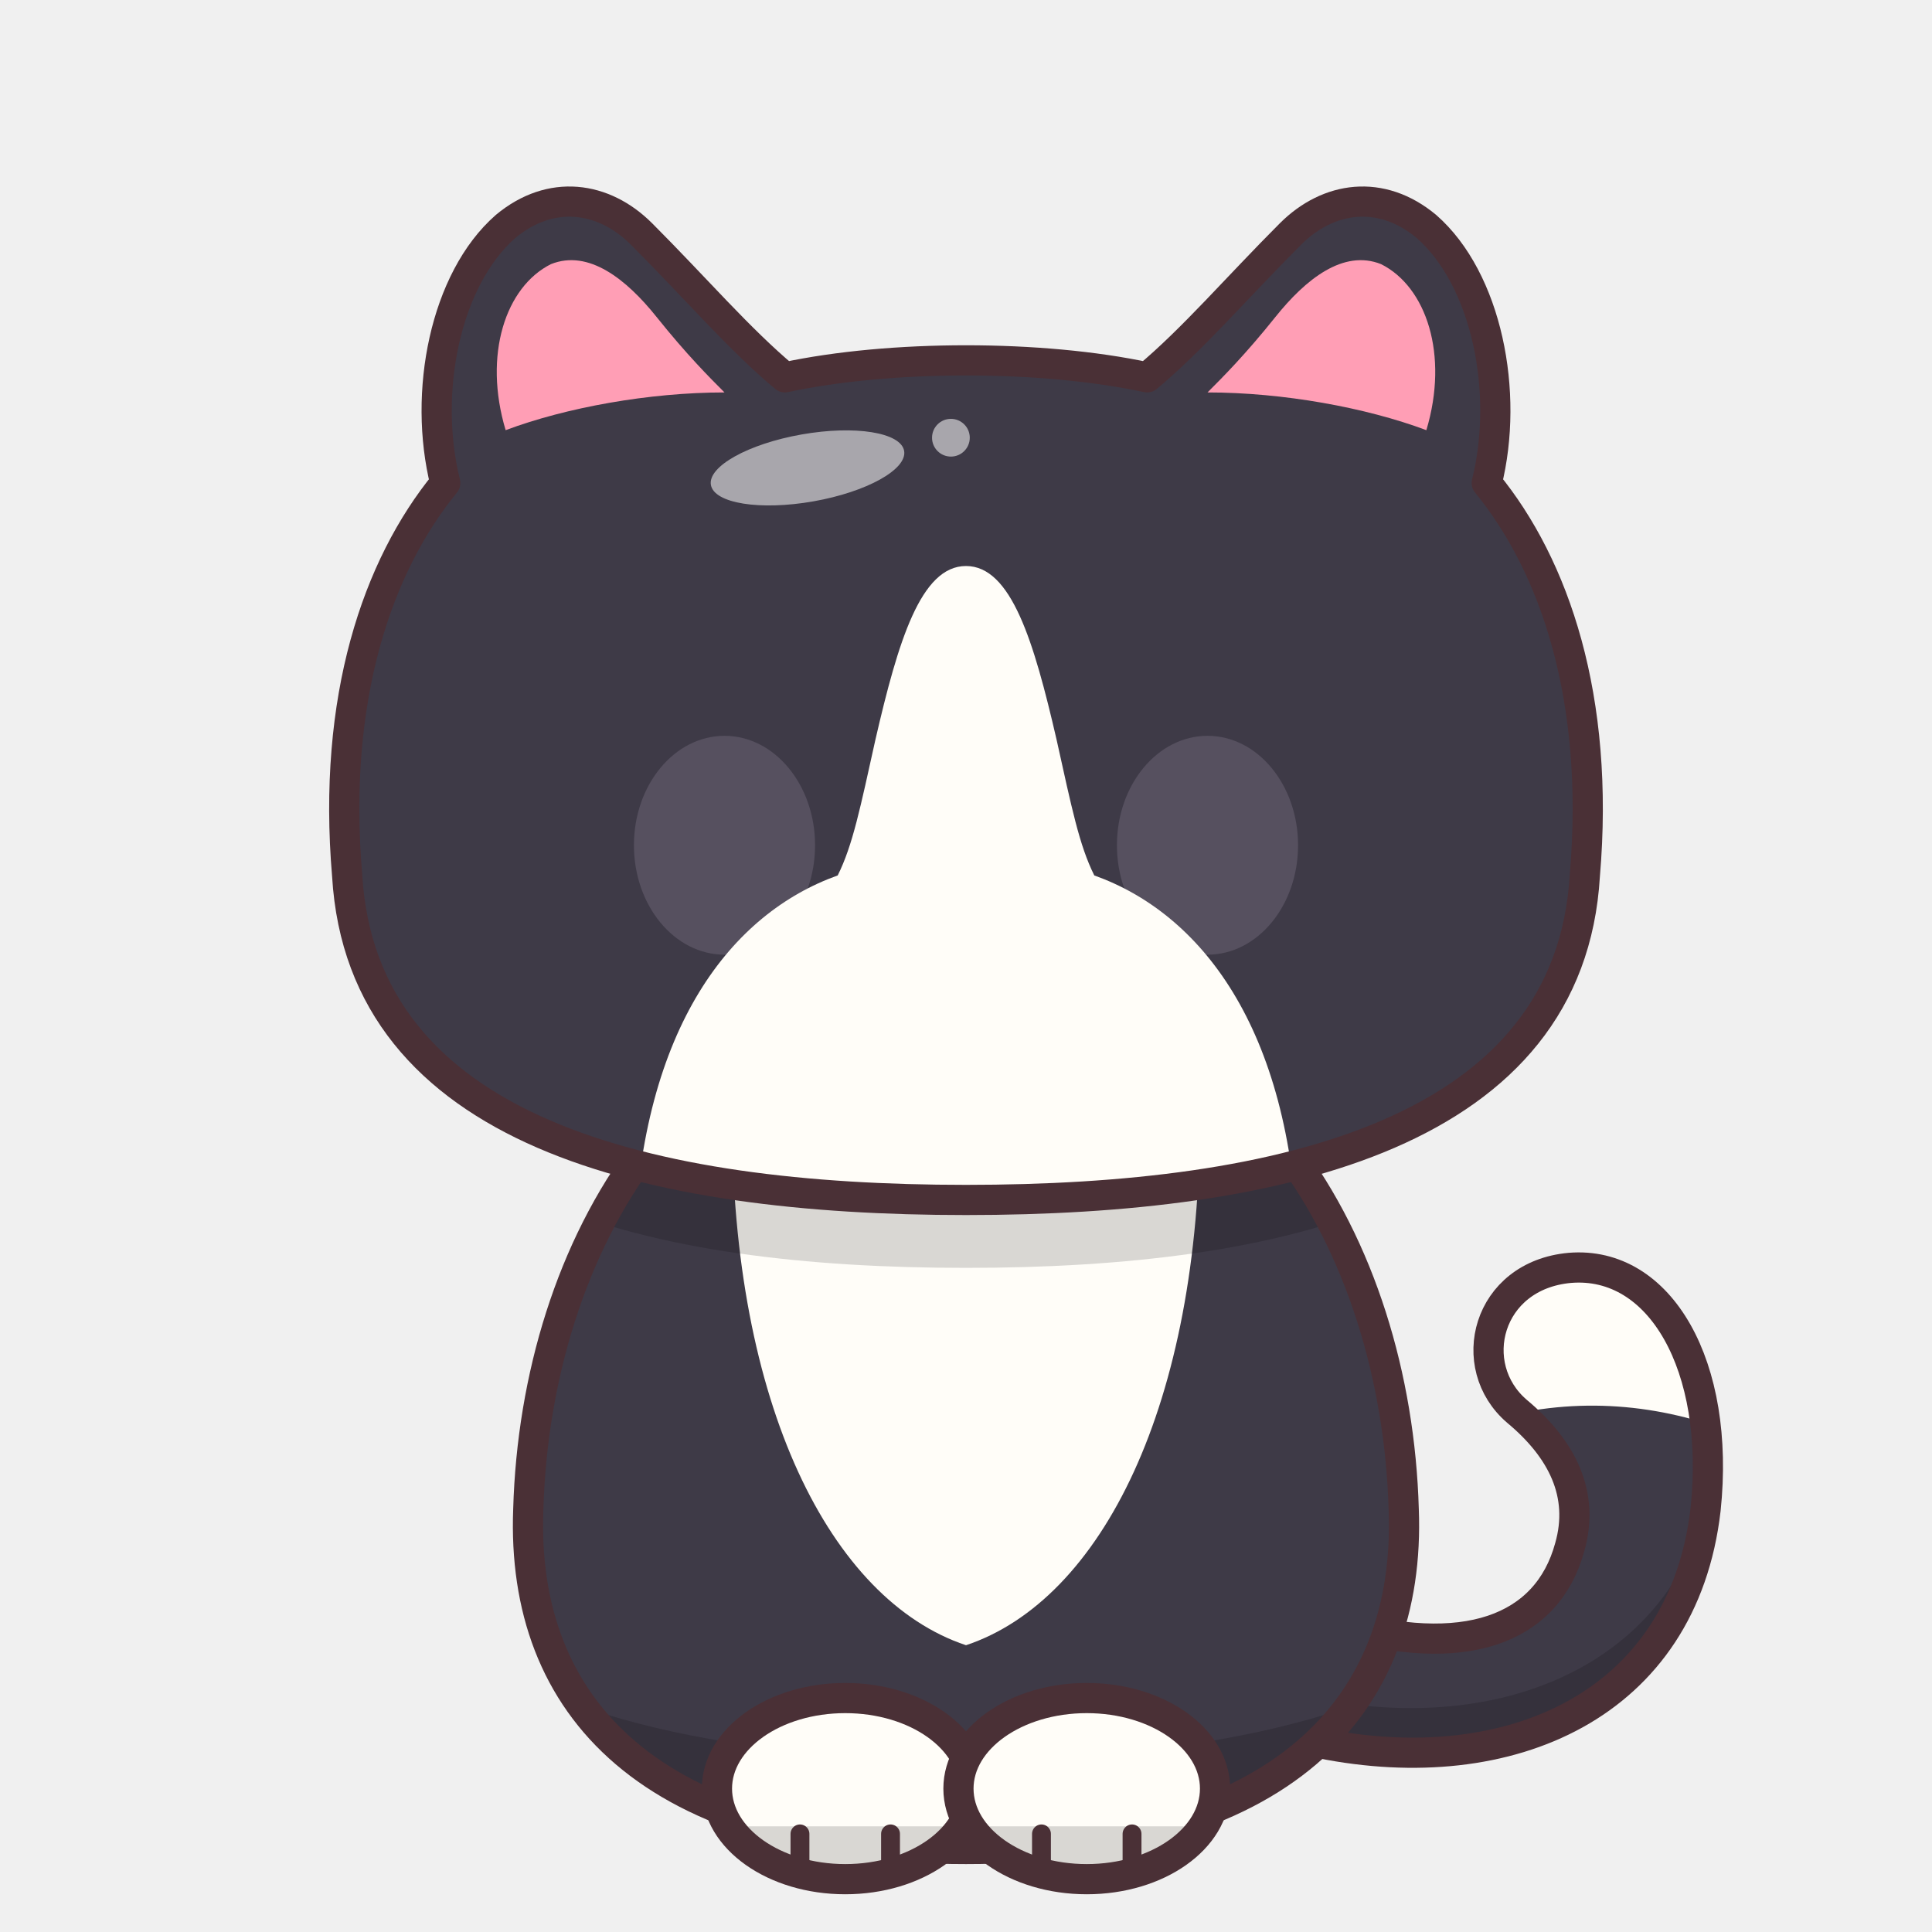
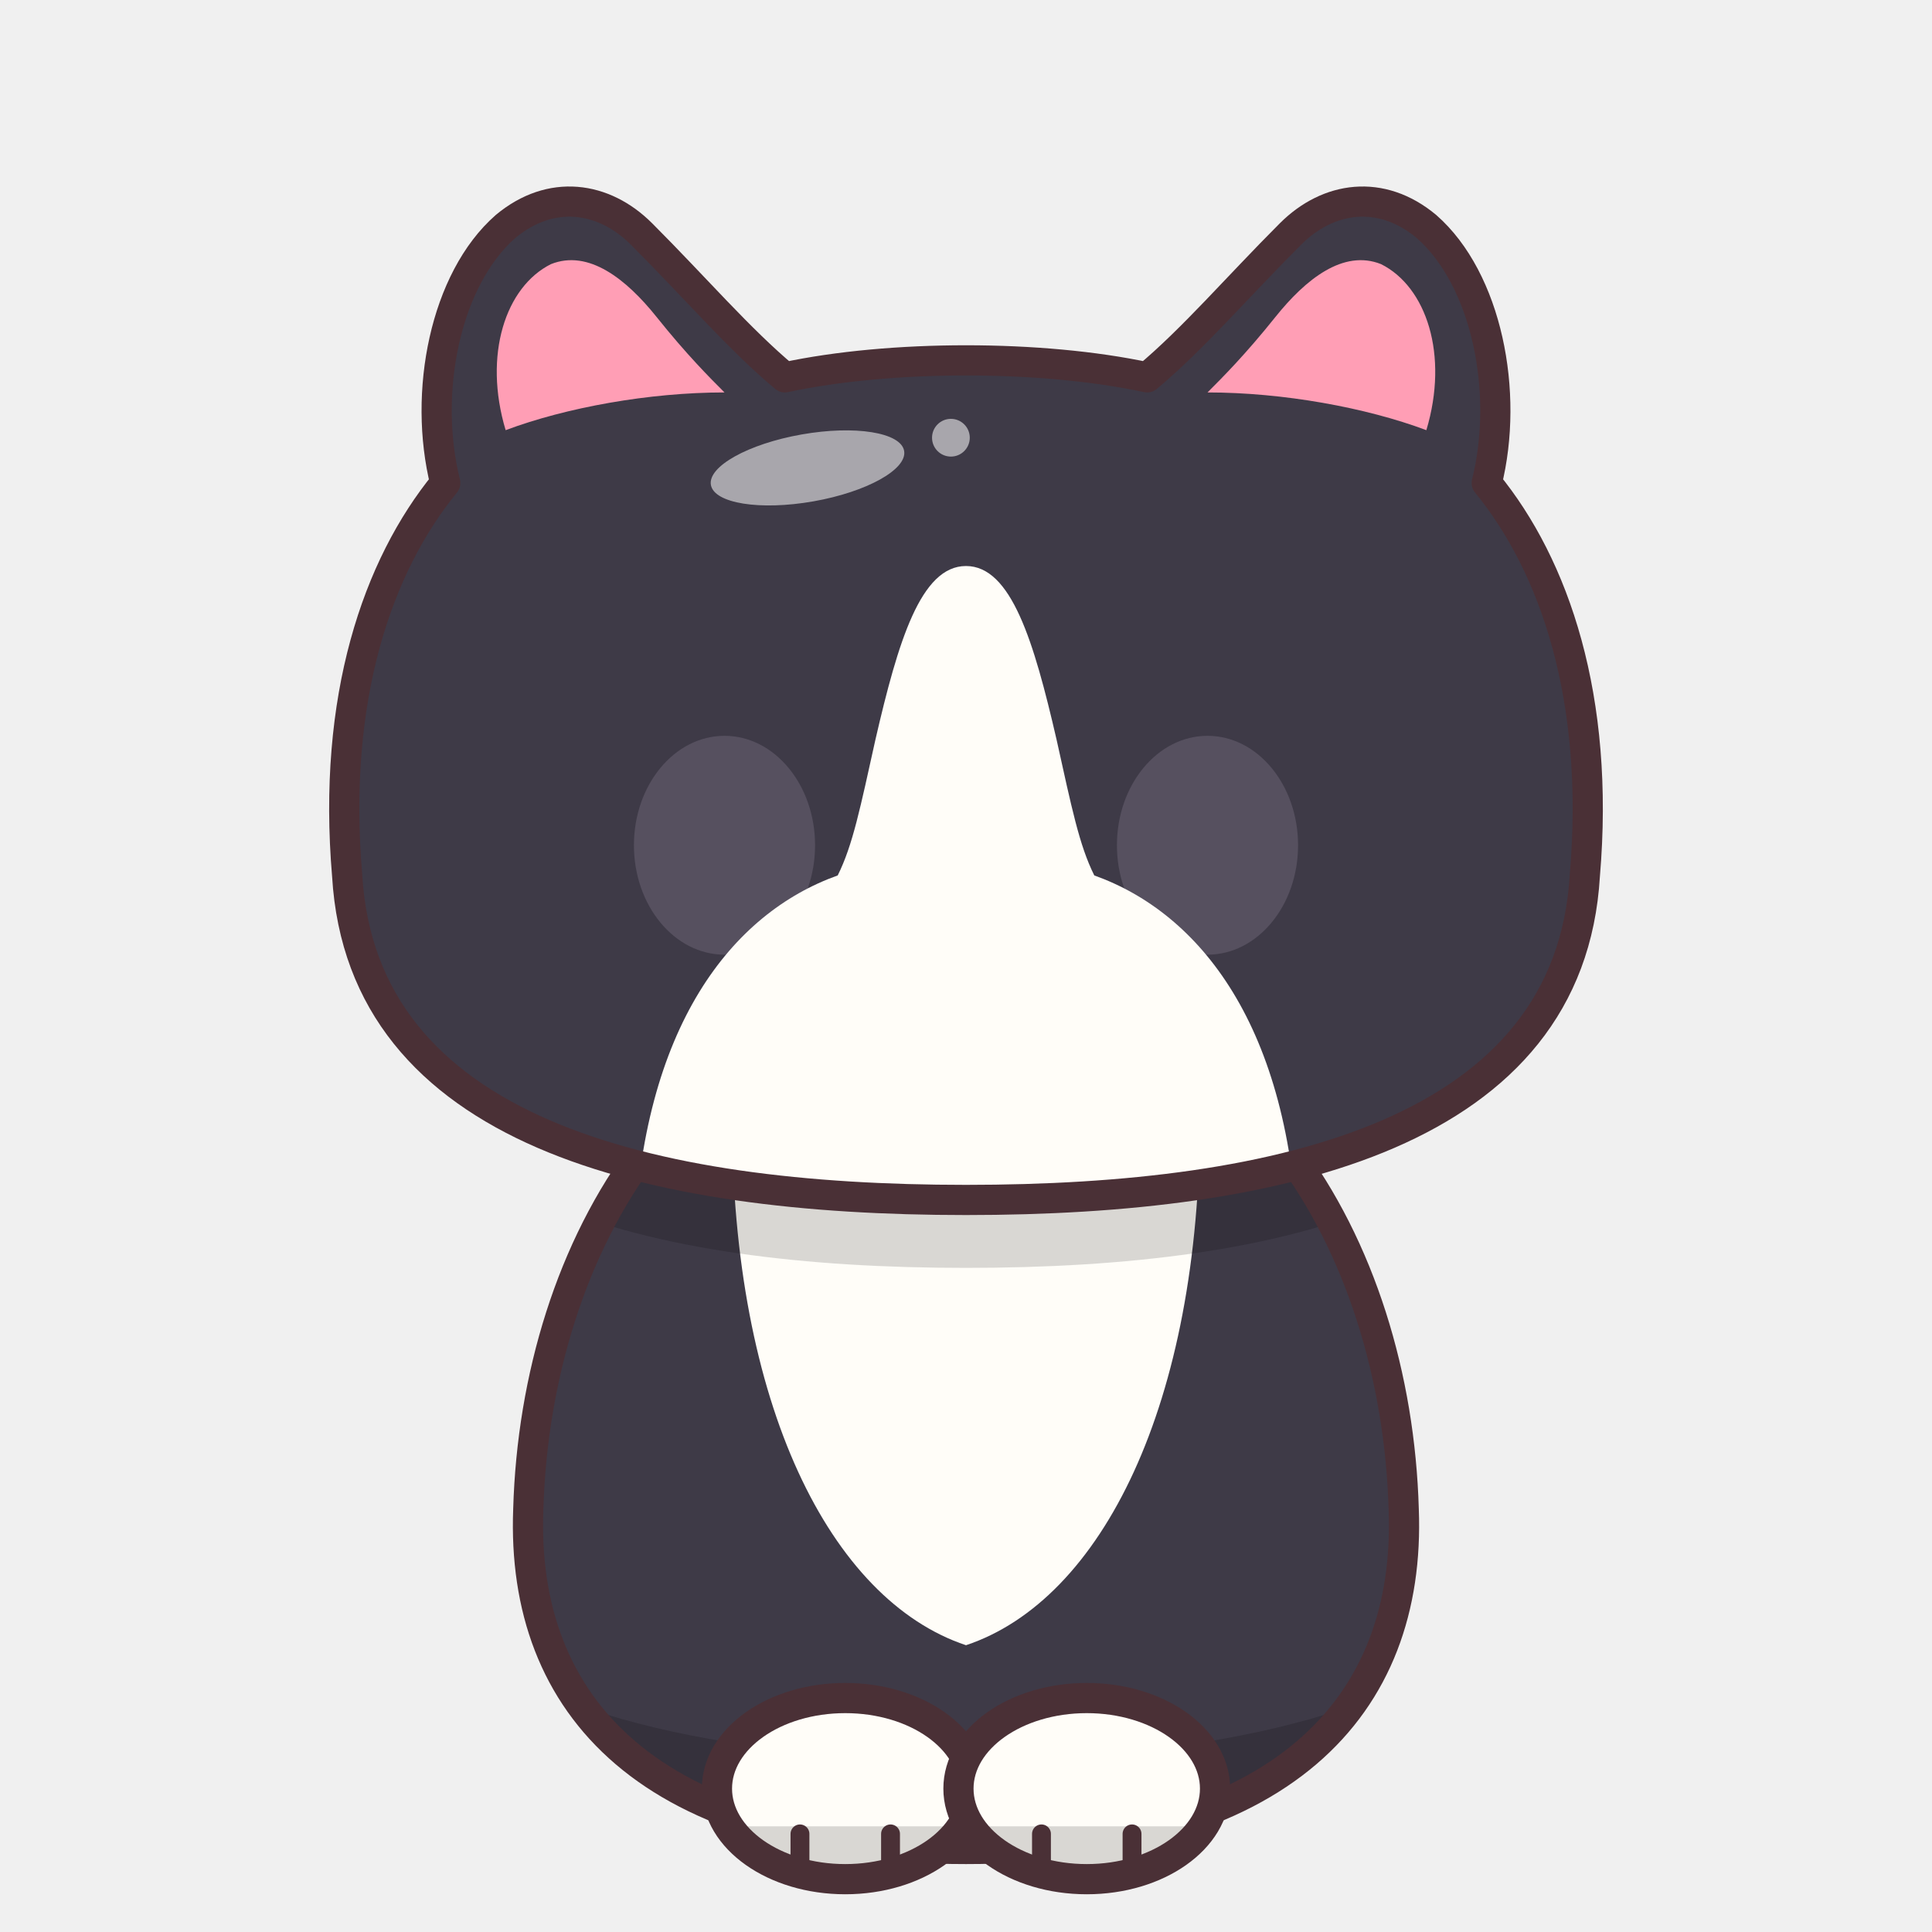
<svg xmlns="http://www.w3.org/2000/svg" viewBox="0 0 512 512" width="512" height="512">
  <defs>
    <path id="tail-shape" d="M350 462 C400 472 446 452 452 400 C456 362 440 334 416 336 C394 338 388 362 402 374 C414 384 420 396 416 410 C410 432 388 440 354 430 Z" />
    <path id="body-shape" d="M256 262 C330 262 370 330 372 400 C374 452 340 490 256 490 C172 490 138 452 140 400 C142 330 182 262 256 262 Z" />
    <ellipse id="paw-l-shape" cx="224" cy="474" rx="34" ry="24" />
    <ellipse id="paw-r-shape" cx="288" cy="474" rx="34" ry="24" />
    <path id="head-shape" d="M256 318 C172 318 96 300 92 232 C88 185 100 150 118 128 C112 104 118 74 134 60 C146 50 160 52 170 62 C184 76 196 90 208 100 C236 94 276 94 304 100 C316 90 328 76 342 62 C352 52 366 50 378 60 C394 74 400 104 394 128 C412 150 424 185 420 232 C416 300 340 318 256 318 Z" />
    <clipPath id="clip-tail">
      <use href="#tail-shape" />
    </clipPath>
    <clipPath id="clip-body">
      <use href="#body-shape" />
    </clipPath>
    <clipPath id="clip-paw-l">
      <use href="#paw-l-shape" />
    </clipPath>
    <clipPath id="clip-paw-r">
      <use href="#paw-r-shape" />
    </clipPath>
    <clipPath id="clip-head">
      <use href="#head-shape" />
    </clipPath>
  </defs>
  <g stroke-linejoin="round" stroke-linecap="round">
-     <g id="tail">
-       <use href="#tail-shape" fill="#3E3A47" />
-       <g clip-path="url(#clip-tail)">
-         <path fill="#FFFDF8" d="M380 330 L460 330 L460 380 C440 372 418 370 396 376 Z" />
-         <path class="shade" fill="#000" fill-opacity="0.15" d="M340 448 C392 462 440 444 452 400 L470 400 L470 500 L330 500 Z" />
-       </g>
-       <use href="#tail-shape" fill="none" stroke="#4A3036" stroke-width="8" />
-     </g>
    <g id="body">
      <use href="#body-shape" fill="#3E3A47" />
      <g clip-path="url(#clip-body)">
        <path fill="#FFFDF8" d="M194 296 L318 296 C318 372 292 424 256 436 C220 424 194 372 194 296 Z" />
        <use class="shade" href="#head-shape" fill="#000" fill-opacity="0.15" transform="translate(0 18)" />
        <path class="shade" fill="#000" fill-opacity="0.15" d="M120 432 C160 478 352 478 392 432 L400 520 L112 520 Z" />
      </g>
      <use href="#body-shape" fill="none" stroke="#4A3036" stroke-width="8" />
    </g>
    <g id="paw-l">
      <use href="#paw-l-shape" fill="#FFFDF8" />
      <g clip-path="url(#clip-paw-l)">
        <rect class="shade" fill="#000" fill-opacity="0.15" x="180" y="484" width="90" height="20" />
      </g>
      <use href="#paw-l-shape" fill="none" stroke="#4A3036" stroke-width="8" />
      <path fill="none" stroke="#4A3036" stroke-width="5" d="M212 496 L212 486 M236 496 L236 486" />
    </g>
    <g id="paw-r">
      <use href="#paw-r-shape" fill="#FFFDF8" />
      <g clip-path="url(#clip-paw-r)">
        <rect class="shade" fill="#000" fill-opacity="0.15" x="244" y="484" width="90" height="20" />
      </g>
      <use href="#paw-r-shape" fill="none" stroke="#4A3036" stroke-width="8" />
      <path fill="none" stroke="#4A3036" stroke-width="5" d="M276 496 L276 486 M300 496 L300 486" />
    </g>
    <g id="head">
      <use href="#head-shape" fill="#3E3A47" />
      <g clip-path="url(#clip-head)">
        <ellipse fill="#56505F" cx="192" cy="224" rx="24" ry="29" />
        <ellipse fill="#56505F" cx="320" cy="224" rx="24" ry="29" />
        <path fill="#FFFDF8" d="M256 150 C268 150 274 170 280 196 C284 214 286 224 290 232 C318 242 342 272 344 330 L168 330 C170 272 194 242 222 232 C226 224 228 214 232 196 C238 170 244 150 256 150 Z" />
      </g>
      <path fill="#FF9EB5" d="M134 114 C128 94 134 76 146 70 C156 66 166 74 174 84 C182 94 188 100 192 104 C172 104 150 108 134 114 Z" />
      <path fill="#FF9EB5" d="M378 114 C384 94 378 76 366 70 C356 66 346 74 338 84 C330 94 324 100 320 104 C340 104 362 108 378 114 Z" />
      <ellipse fill="#FFFFFF" fill-opacity="0.55" cx="214" cy="124" rx="26" ry="9" transform="rotate(-10 214 124)" />
      <circle fill="#FFFFFF" fill-opacity="0.55" cx="252" cy="116" r="5" />
      <use href="#head-shape" fill="none" stroke="#4A3036" stroke-width="8" />
    </g>
  </g>
</svg>
